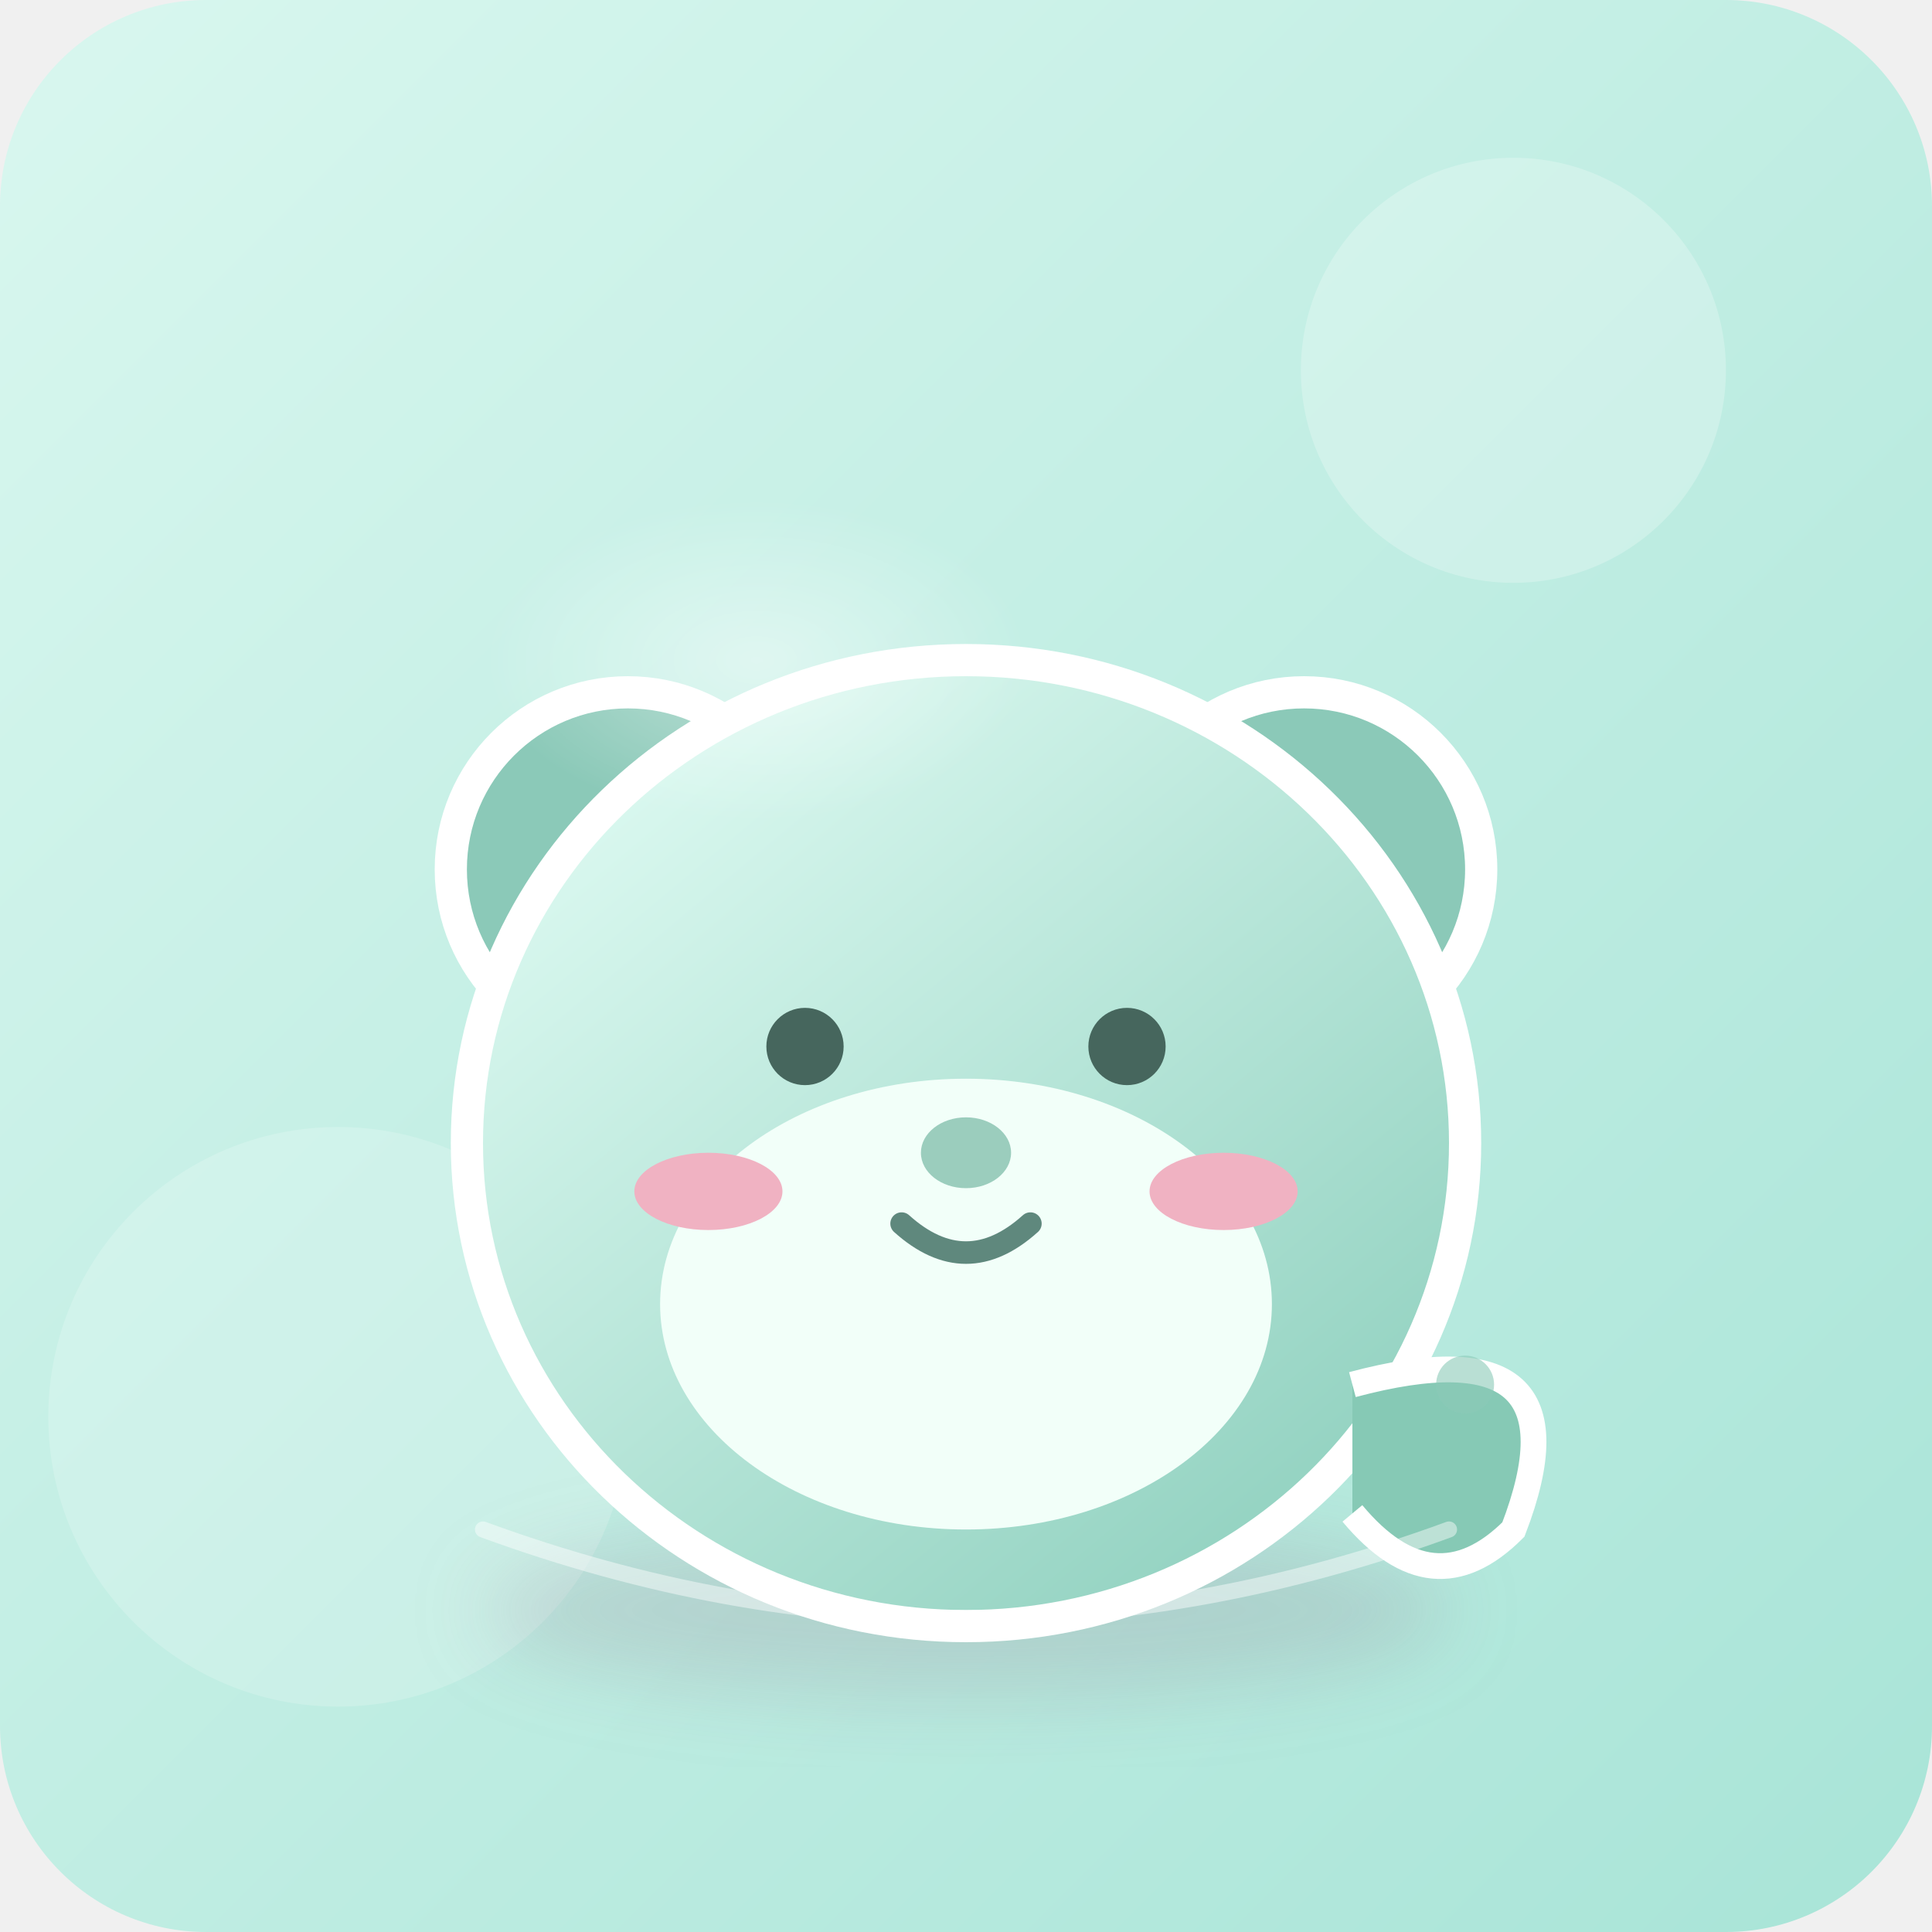
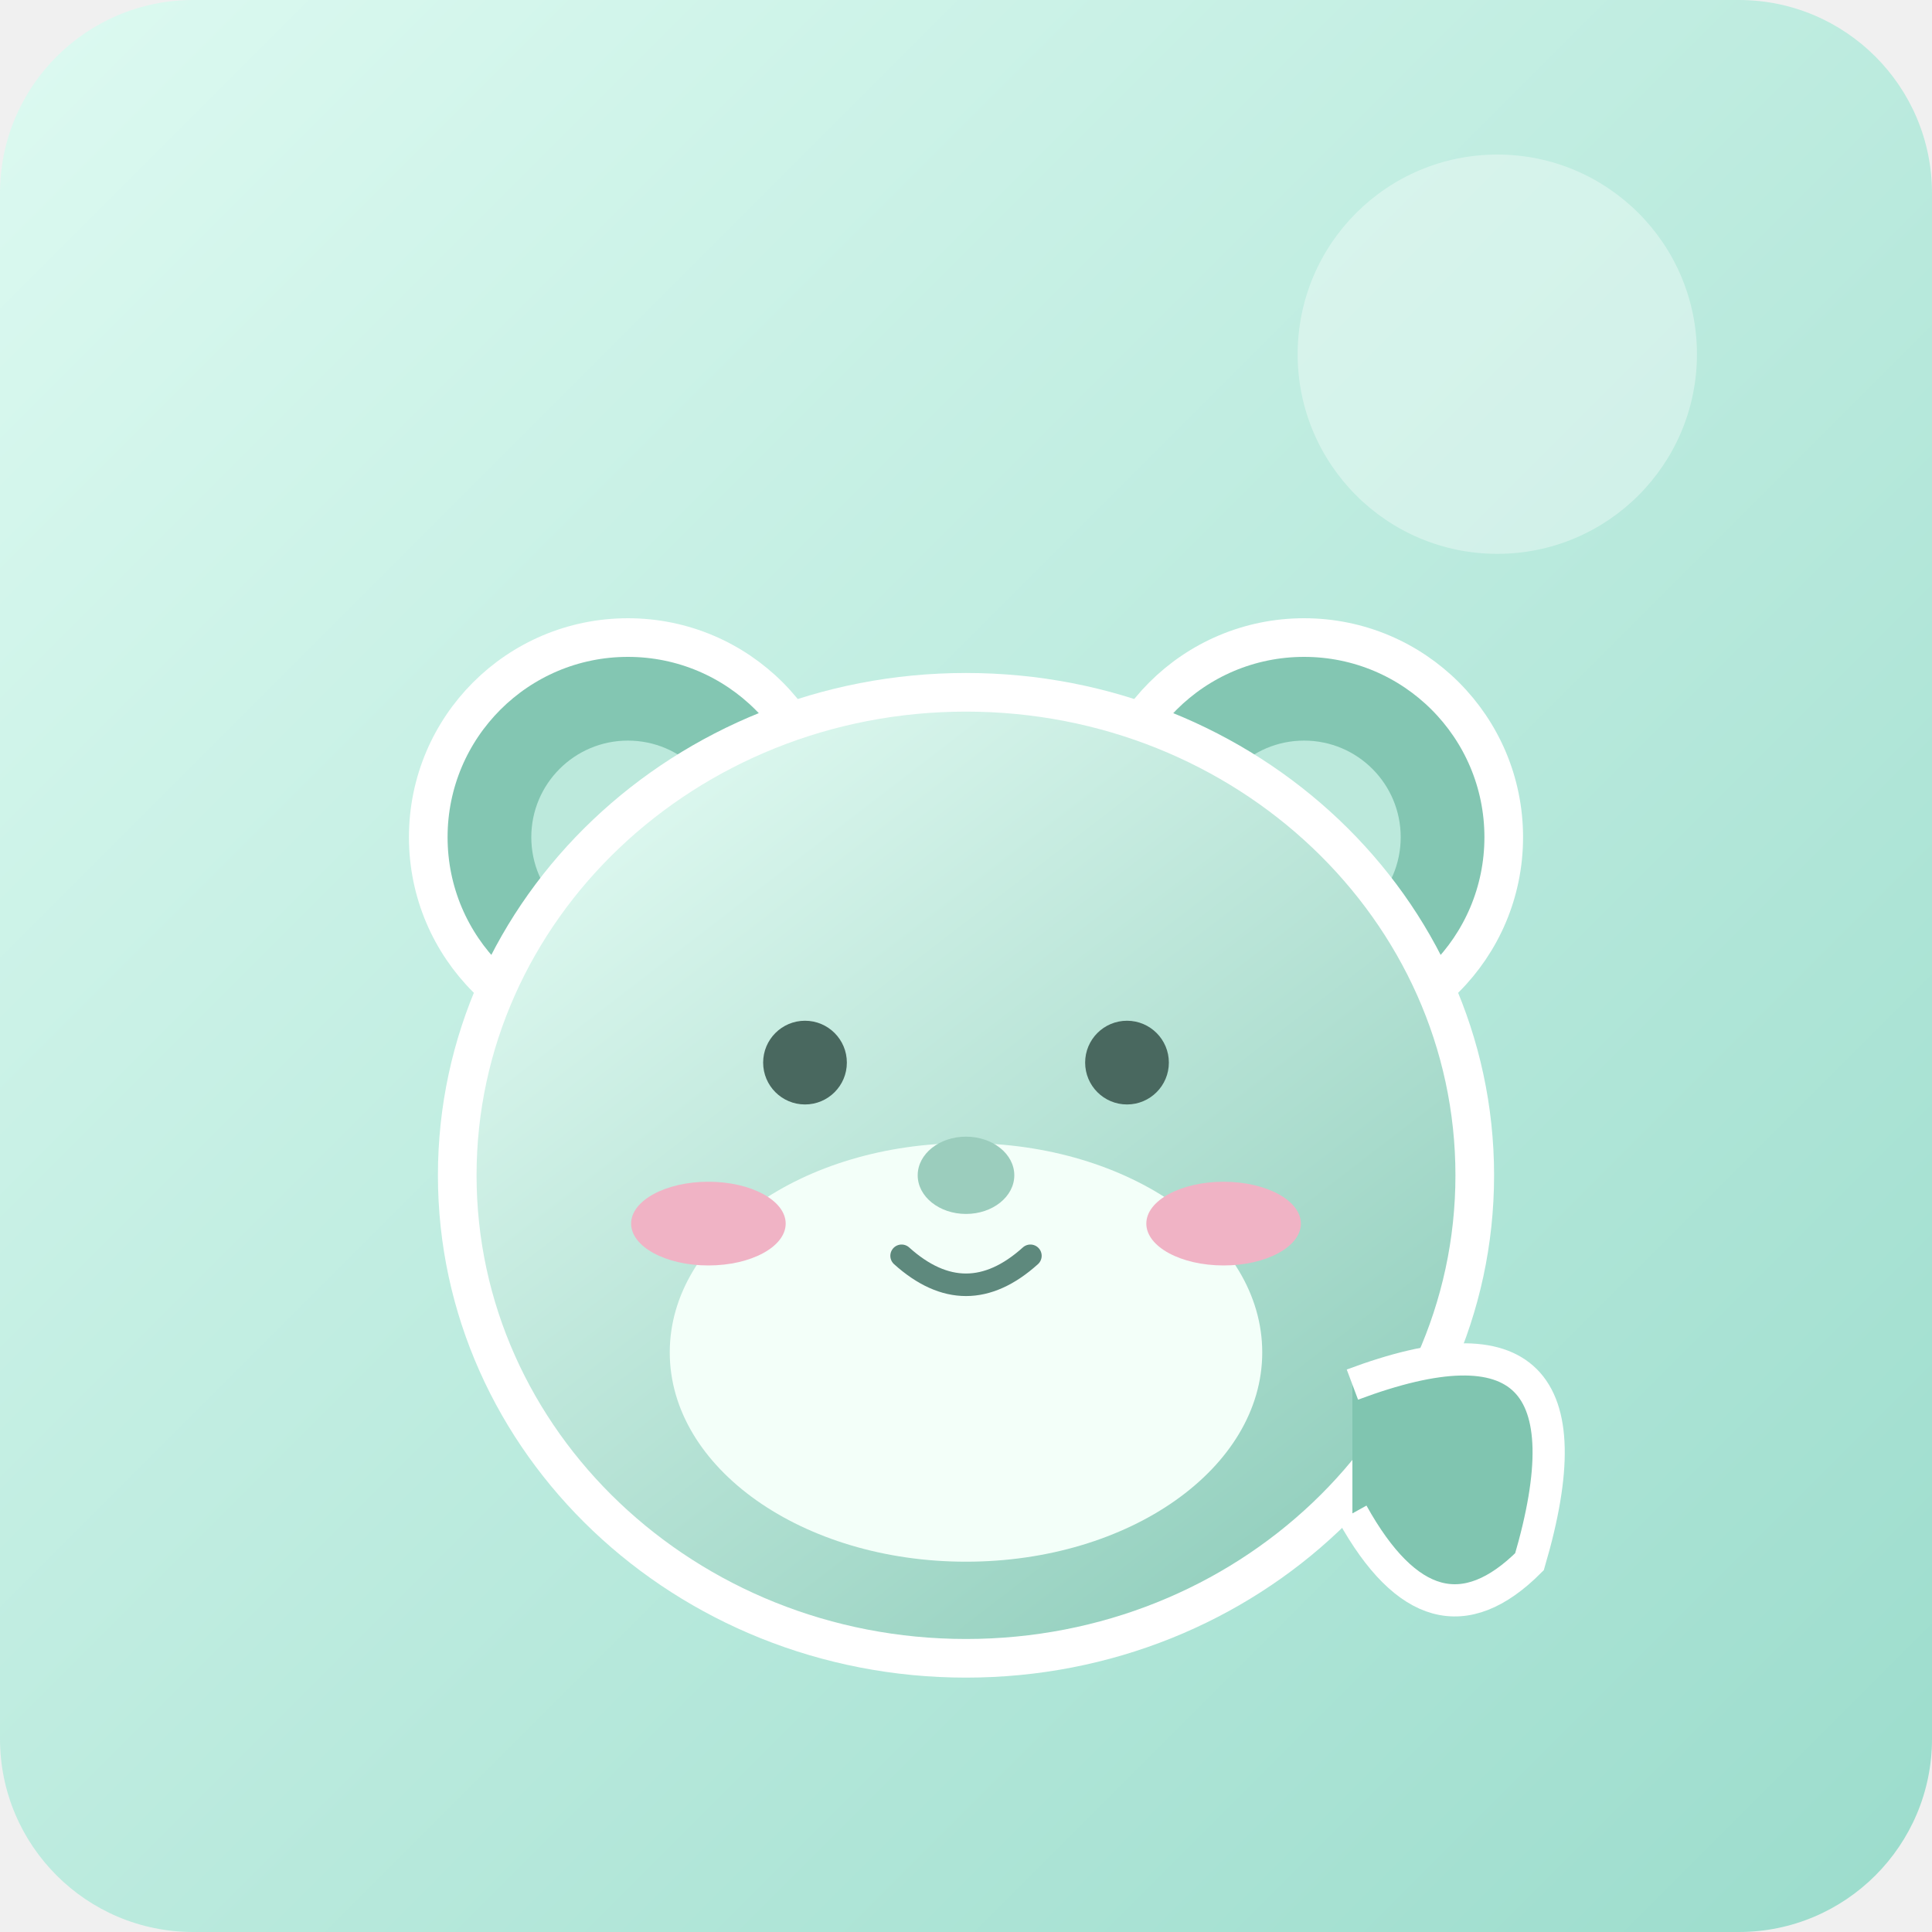
<svg xmlns="http://www.w3.org/2000/svg" viewBox="0 0 600 600">
-   <rect width="600" height="600" rx="64" fill="url(#bg)" />
  <defs>
-     <linearGradient id="bg" x2="1" y2="1">
-       <stop stop-color="#d9f7ef" />
-       <stop offset="1" stop-color="#a8e4d7" />
+     <linearGradient id="b" x2="1" y2="1">
+       <stop stop-color="#ddfaf1" />
+       <stop offset="1" stop-color="#9bdccc" />
    </linearGradient>
-     <linearGradient id="body" x2=".85" y2="1">
-       <stop stop-color="#e7fff8" />
-       <stop offset="1" stop-color="#8dcfbd" />
+     <linearGradient id="c" x2=".8" y2="1">
+       <stop stop-color="#eafff8" />
+       <stop offset="1" stop-color="#8fcdbb" />
    </linearGradient>
-     <radialGradient id="shine">
-       <stop stop-color="#fff" stop-opacity=".9" />
-       <stop offset="1" stop-color="#fff" stop-opacity="0" />
-     </radialGradient>
-     <filter id="shadow" x="-30%" y="-30%" width="160%" height="170%">
-       <feGaussianBlur stdDeviation="12" />
-     </filter>
  </defs>
-   <circle cx="470" cy="115" r="66" fill="#fff" opacity=".24" />
-   <circle cx="105" cy="440" r="90" fill="#fff" opacity=".18" />
-   <ellipse cx="300" cy="500" rx="150" ry="27" fill="#8b6680" opacity=".18" filter="url(#shadow)" />
-   <circle cx="195" cy="270" r="55" fill="#8bc9b8" stroke="#fff" stroke-width="10" />
-   <circle cx="405" cy="270" r="55" fill="#8bc9b8" stroke="#fff" stroke-width="10" />
-   <ellipse cx="300" cy="355" rx="155" ry="150" fill="url(#body)" stroke="#fff" stroke-width="10" />
-   <ellipse cx="300" cy="405" rx="95" ry="70" fill="#f2fff9" />
-   <circle cx="250" cy="325" r="12" fill="#46665d" />
-   <circle cx="350" cy="325" r="12" fill="#46665d" />
-   <ellipse cx="300" cy="358" rx="14" ry="11" fill="#9bcdbd" />
-   <path d="M280 380 Q300 398 320 380" fill="none" stroke="#5f887d" stroke-width="7" stroke-linecap="round" />
-   <ellipse cx="220" cy="370" rx="23" ry="12" fill="#f0b2c2" />
-   <ellipse cx="380" cy="370" rx="23" ry="12" fill="#f0b2c2" />
-   <path d="M420 430 Q495 410 470 475 Q445 500 420 470" fill="#86c9b5" stroke="#fff" stroke-width="8" />
-   <ellipse cx="235" cy="205" rx="85" ry="50" fill="url(#shine)" opacity=".48" />
-   <path d="M150 475 Q300 530 450 475" fill="none" stroke="#fff" stroke-opacity=".45" stroke-width="5" stroke-linecap="round" />
-   <circle cx="455" cy="430" r="9" fill="#8bc9b8" opacity=".6" />
+   <rect width="600" height="600" rx="60" fill="url(#b)" />
+   <circle cx="465" cy="110" r="62" fill="#fff" opacity=".35" />
+   <circle cx="195" cy="260" r="62" fill="#83c6b2" stroke="#fff" stroke-width="12" />
+   <circle cx="405" cy="260" r="62" fill="#83c6b2" stroke="#fff" stroke-width="12" />
+   <circle cx="195" cy="260" r="30" fill="#bce9dc" />
+   <circle cx="405" cy="260" r="30" fill="#bce9dc" />
+   <ellipse cx="300" cy="365" rx="158" ry="150" fill="url(#c)" stroke="#fff" stroke-width="12" />
+   <ellipse cx="300" cy="420" rx="92" ry="65" fill="#f3fff9" />
+   <circle cx="250" cy="330" r="13" fill="#49685f" />
+   <circle cx="350" cy="330" r="13" fill="#49685f" />
+   <ellipse cx="300" cy="365" rx="15" ry="12" fill="#9bcdbd" />
+   <path d="M280 390Q300 408 320 390" fill="none" stroke="#5e897d" stroke-width="7" stroke-linecap="round" />
+   <ellipse cx="220" cy="380" rx="24" ry="13" fill="#f0b3c5" />
+   <ellipse cx="380" cy="380" rx="24" ry="13" fill="#f0b3c5" />
+   <path d="M420 430Q500 400 475 485Q445 515 420 470" fill="#80c5b0" stroke="#fff" stroke-width="10" />
</svg>
